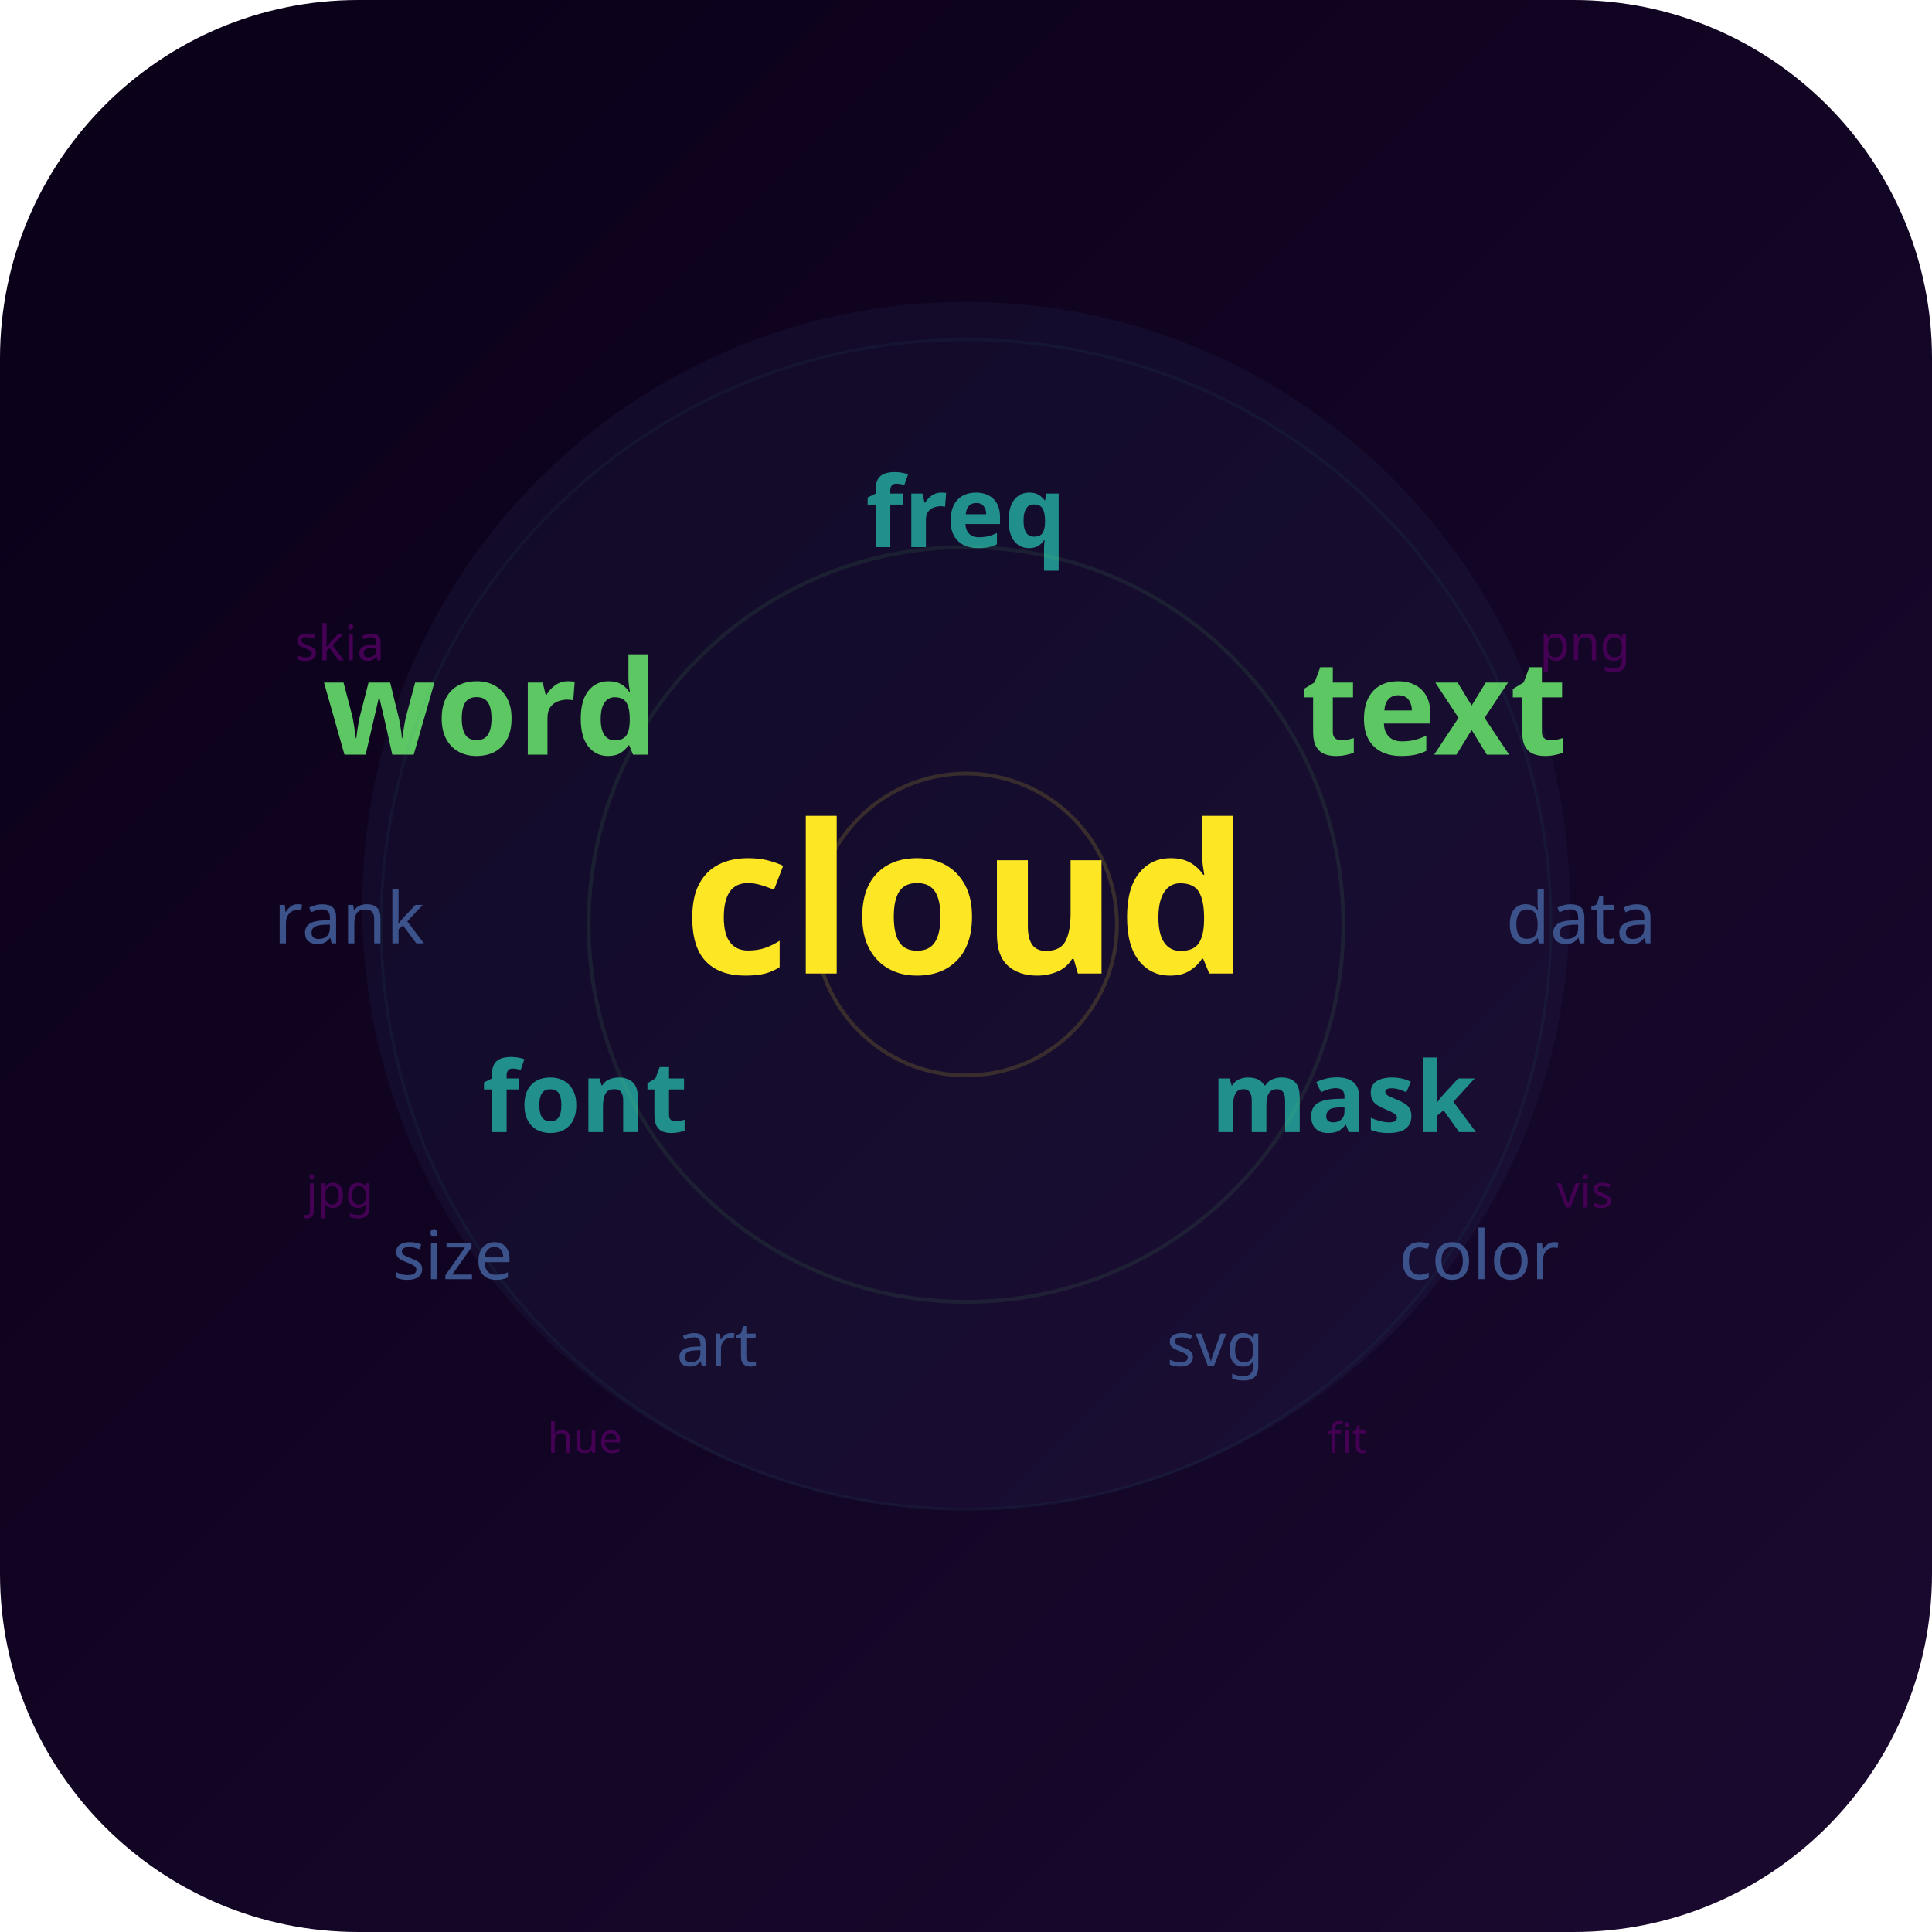
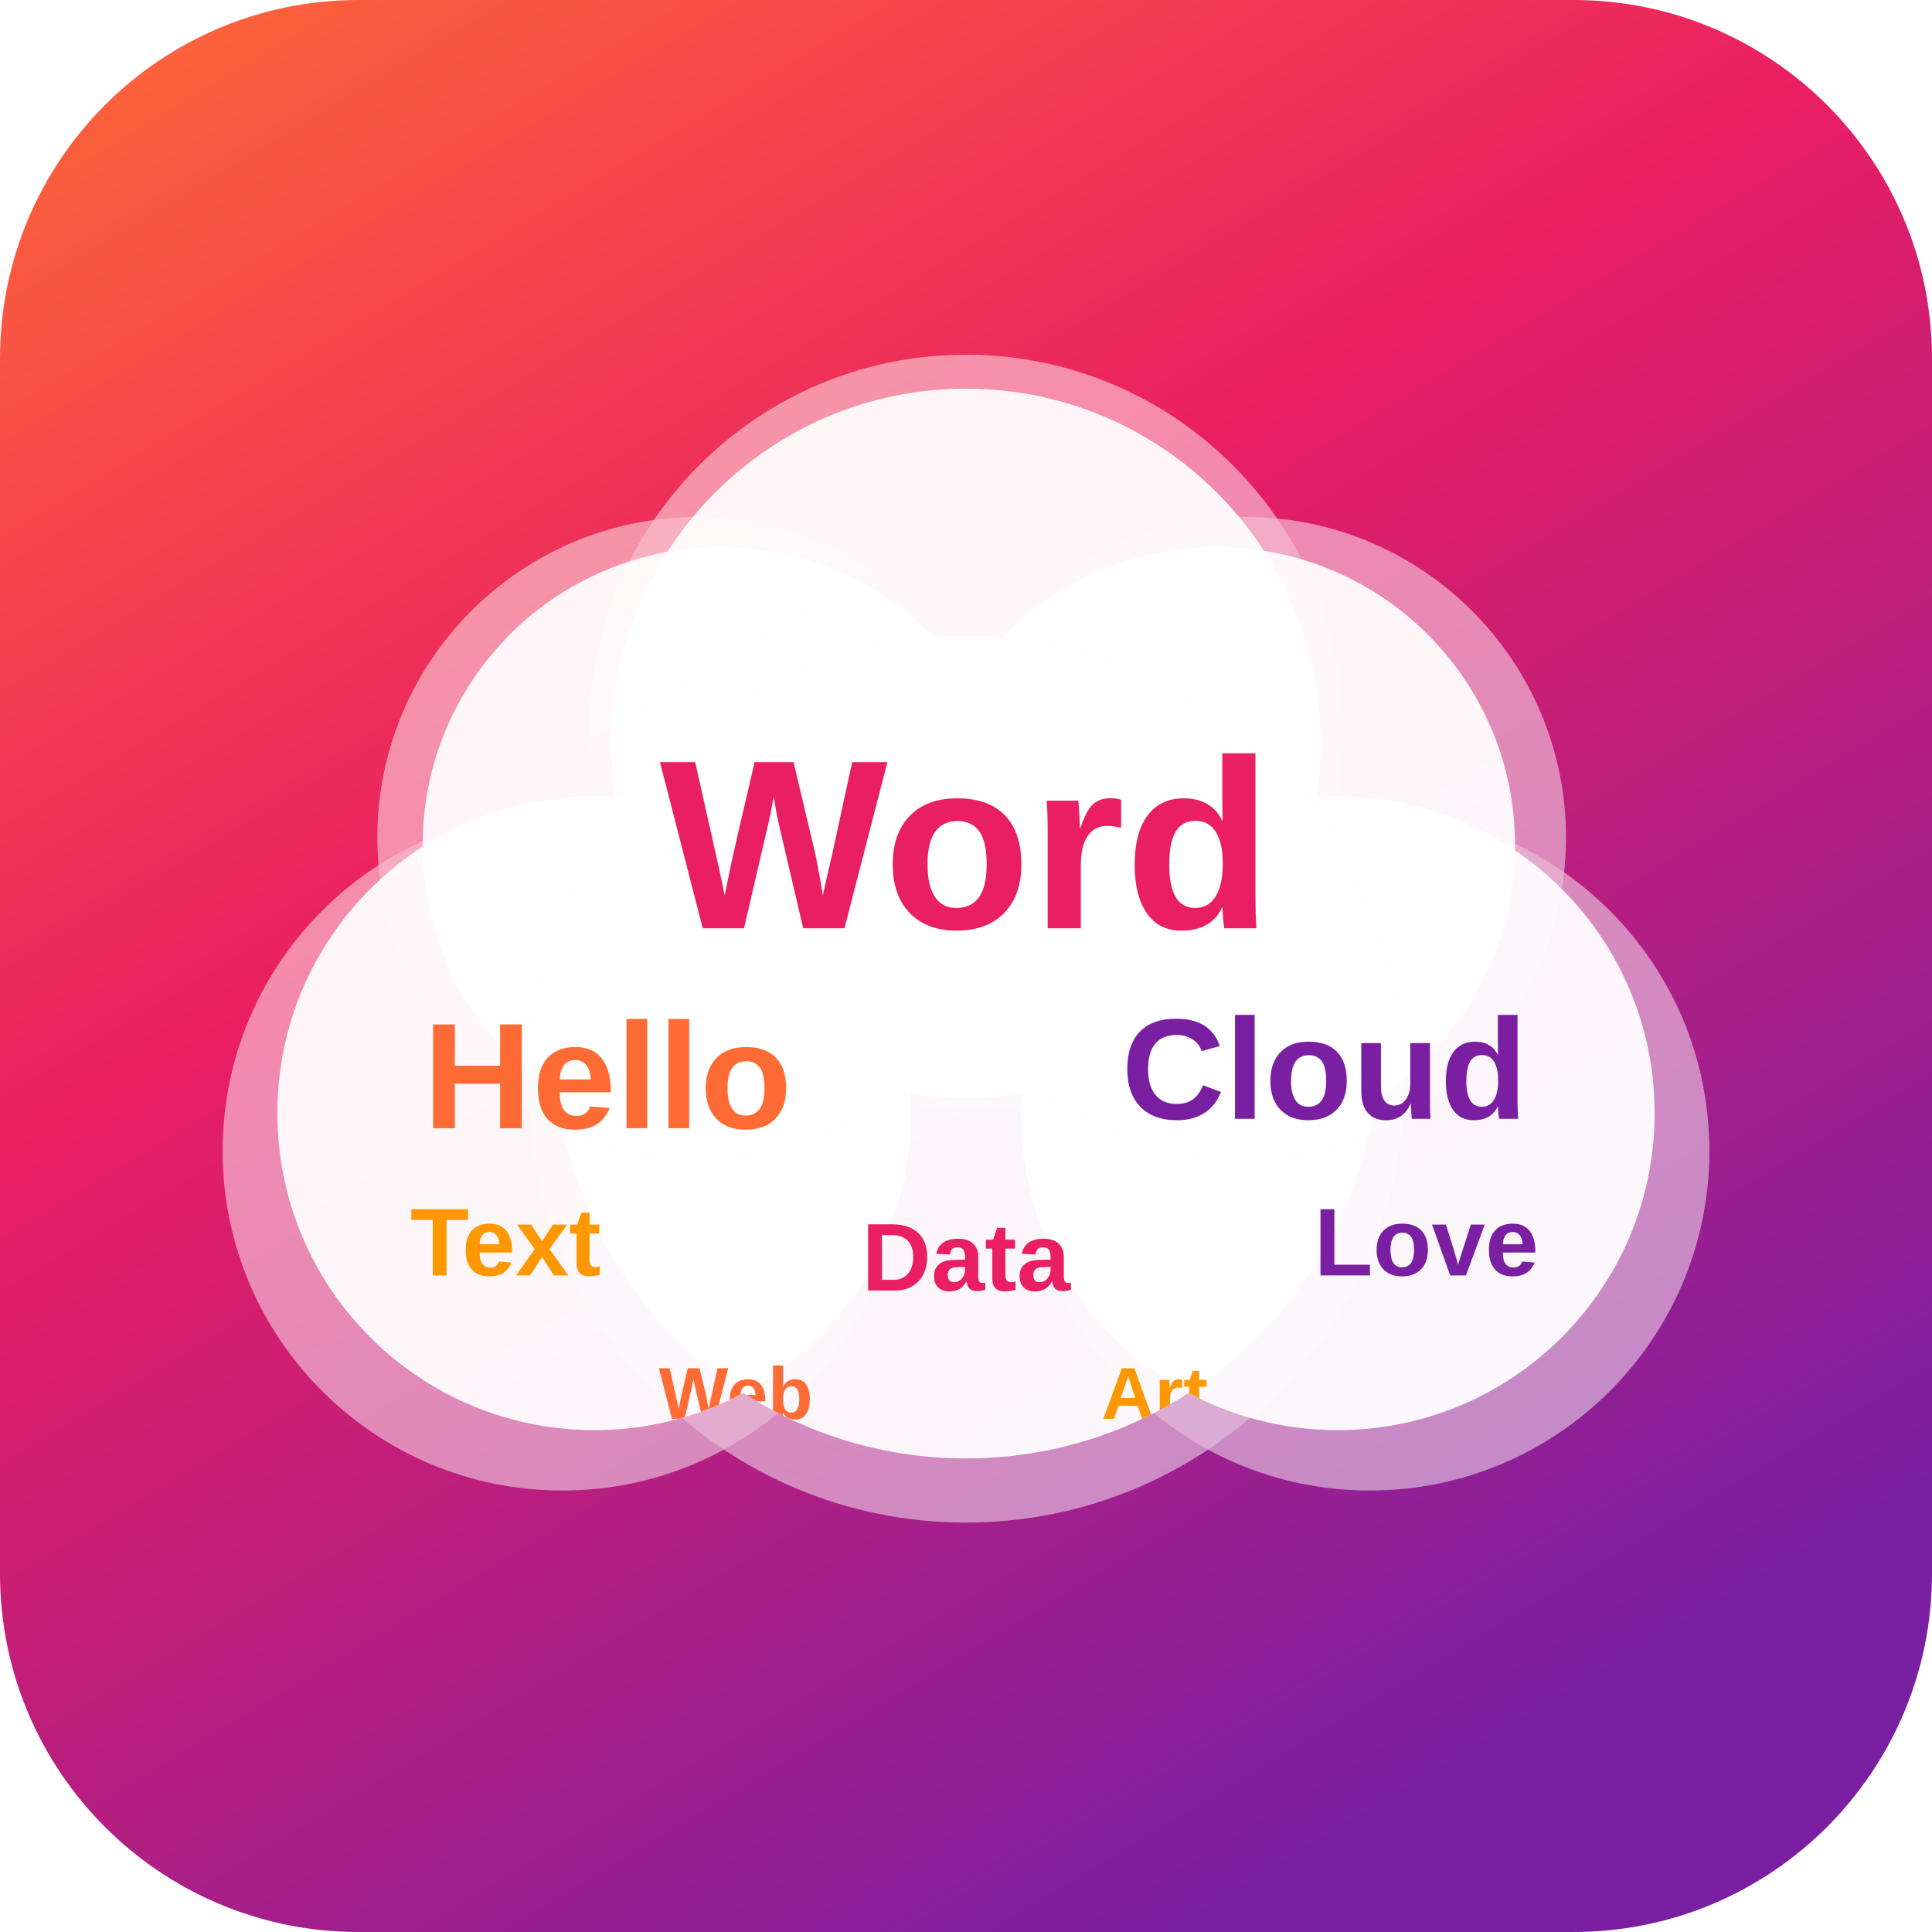
<svg xmlns="http://www.w3.org/2000/svg" viewBox="0 0 1024 1024">
  <defs>
-     <linearGradient id="bg3e" x1="0" y1="0" x2="1" y2="1">
-       <stop offset="0%" stop-color="#0A0018" />
-       <stop offset="100%" stop-color="#1A0A30" />
+     <linearGradient id="sunsetBg" x1="0" y1="0" x2="0.6" y2="1">
+       <stop offset="0%" stop-color="#FF6B35" />
+       <stop offset="45%" stop-color="#E91E63" />
+       <stop offset="100%" stop-color="#7B1FA2" />
    </linearGradient>
-     <clipPath id="c3e">
-       <rect width="1024" height="1024" rx="190" />
+     <clipPath id="cc4a">
+       <circle cx="512" cy="575" r="232" />
+       <circle cx="298" cy="610" r="180" />
+       <circle cx="726" cy="610" r="180" />
+       <circle cx="512" cy="388" r="200" />
+       <circle cx="370" cy="444" r="170" />
+       <circle cx="660" cy="444" r="170" />
+     </clipPath>
+     <clipPath id="cc4b">
+       <circle cx="512" cy="555" r="218" />
+       <circle cx="315" cy="590" r="168" />
+       <circle cx="709" cy="590" r="168" />
+       <circle cx="512" cy="394" r="188" />
+       <circle cx="382" cy="448" r="158" />
+       <circle cx="645" cy="448" r="158" />
    </clipPath>
  </defs>
-   <rect width="1024" height="1024" rx="190" fill="url(#bg3e)" />
-   <circle cx="512" cy="480" r="320" fill="#3B528B" opacity="0.1" clip-path="url(#c3e)" />
-   <text x="512" y="516" text-anchor="middle" font-family="Segoe UI,sans-serif" font-size="110" font-weight="800" fill="#FDE725">cloud</text>
-   <text x="260" y="400" text-anchor="middle" font-family="Segoe UI,sans-serif" font-size="70" font-weight="700" fill="#5DC863">word</text>
-   <text x="760" y="400" text-anchor="middle" font-family="Segoe UI,sans-serif" font-size="70" font-weight="700" fill="#5DC863">text</text>
-   <text x="310" y="600" text-anchor="middle" font-family="Segoe UI,sans-serif" font-size="52" font-weight="600" fill="#21908C">font</text>
-   <text x="712" y="600" text-anchor="middle" font-family="Segoe UI,sans-serif" font-size="52" font-weight="600" fill="#21908C">mask</text>
-   <text x="512" y="290" text-anchor="middle" font-family="Segoe UI,sans-serif" font-size="52" font-weight="600" fill="#21908C">freq</text>
-   <text x="185" y="500" text-anchor="middle" font-family="Segoe UI,sans-serif" font-size="38" font-weight="500" fill="#3B528B">rank</text>
-   <text x="838" y="500" text-anchor="middle" font-family="Segoe UI,sans-serif" font-size="38" font-weight="500" fill="#3B528B">data</text>
-   <text x="240" y="678" text-anchor="middle" font-family="Segoe UI,sans-serif" font-size="36" font-weight="500" fill="#3B528B">size</text>
-   <text x="784" y="678" text-anchor="middle" font-family="Segoe UI,sans-serif" font-size="36" font-weight="500" fill="#3B528B">color</text>
-   <text x="380" y="724" text-anchor="middle" font-family="Segoe UI,sans-serif" font-size="32" font-weight="500" fill="#3B528B">art</text>
-   <text x="644" y="724" text-anchor="middle" font-family="Segoe UI,sans-serif" font-size="32" font-weight="500" fill="#3B528B">svg</text>
-   <text x="180" y="350" text-anchor="middle" font-family="Segoe UI,sans-serif" font-size="26" fill="#440154">skia</text>
-   <text x="840" y="350" text-anchor="middle" font-family="Segoe UI,sans-serif" font-size="26" fill="#440154">png</text>
-   <text x="180" y="640" text-anchor="middle" font-family="Segoe UI,sans-serif" font-size="24" fill="#440154">jpg</text>
-   <text x="840" y="640" text-anchor="middle" font-family="Segoe UI,sans-serif" font-size="24" fill="#440154">vis</text>
-   <text x="310" y="770" text-anchor="middle" font-family="Segoe UI,sans-serif" font-size="22" fill="#440154">hue</text>
-   <text x="714" y="770" text-anchor="middle" font-family="Segoe UI,sans-serif" font-size="22" fill="#440154">fit</text>
-   <circle cx="512" cy="490" r="80" fill="none" stroke="#FDE725" stroke-width="2" opacity="0.15" />
-   <circle cx="512" cy="490" r="200" fill="none" stroke="#5DC863" stroke-width="2" opacity="0.1" />
-   <circle cx="512" cy="490" r="310" fill="none" stroke="#21908C" stroke-width="1.5" opacity="0.08" />
+   <rect width="1024" height="1024" rx="190" fill="url(#sunsetBg)" />
+   <g fill="rgba(255,255,255,0.28)" clip-path="url(#cc4a)">
+     <rect x="0" y="0" width="1024" height="1024" />
+   </g>
+   <g fill="rgba(255,255,255,0.28)">
+     <circle cx="512" cy="575" r="232" />
+     <circle cx="298" cy="610" r="180" />
+     <circle cx="726" cy="610" r="180" />
+     <circle cx="512" cy="388" r="200" />
+     <circle cx="370" cy="444" r="170" />
+     <circle cx="660" cy="444" r="170" />
+   </g>
+   <g fill="rgba(255,255,255,0.92)">
+     <circle cx="512" cy="555" r="218" />
+     <circle cx="315" cy="590" r="168" />
+     <circle cx="709" cy="590" r="168" />
+     <circle cx="512" cy="394" r="188" />
+     <circle cx="382" cy="448" r="158" />
+     <circle cx="645" cy="448" r="158" />
+   </g>
+   <g clip-path="url(#cc4b)" font-family="Arial Black, Arial" font-weight="900" text-anchor="middle">
+     <text x="512" y="492" font-size="128" fill="#E91E63">Word</text>
+     <text x="322" y="598" font-size="80" fill="#FF6B35">Hello</text>
+     <text x="702" y="593" font-size="76" fill="#7B1FA2">Cloud</text>
+     <text x="268" y="676" font-size="51" fill="#FF9800">Text</text>
+     <text x="512" y="684" font-size="51" fill="#E91E63">Data</text>
+     <text x="756" y="676" font-size="51" fill="#7B1FA2">Love</text>
+     <text x="390" y="752" font-size="39" fill="#FF6B35">Web</text>
+     <text x="612" y="752" font-size="39" fill="#FF9800">Art</text>
+   </g>
</svg>
